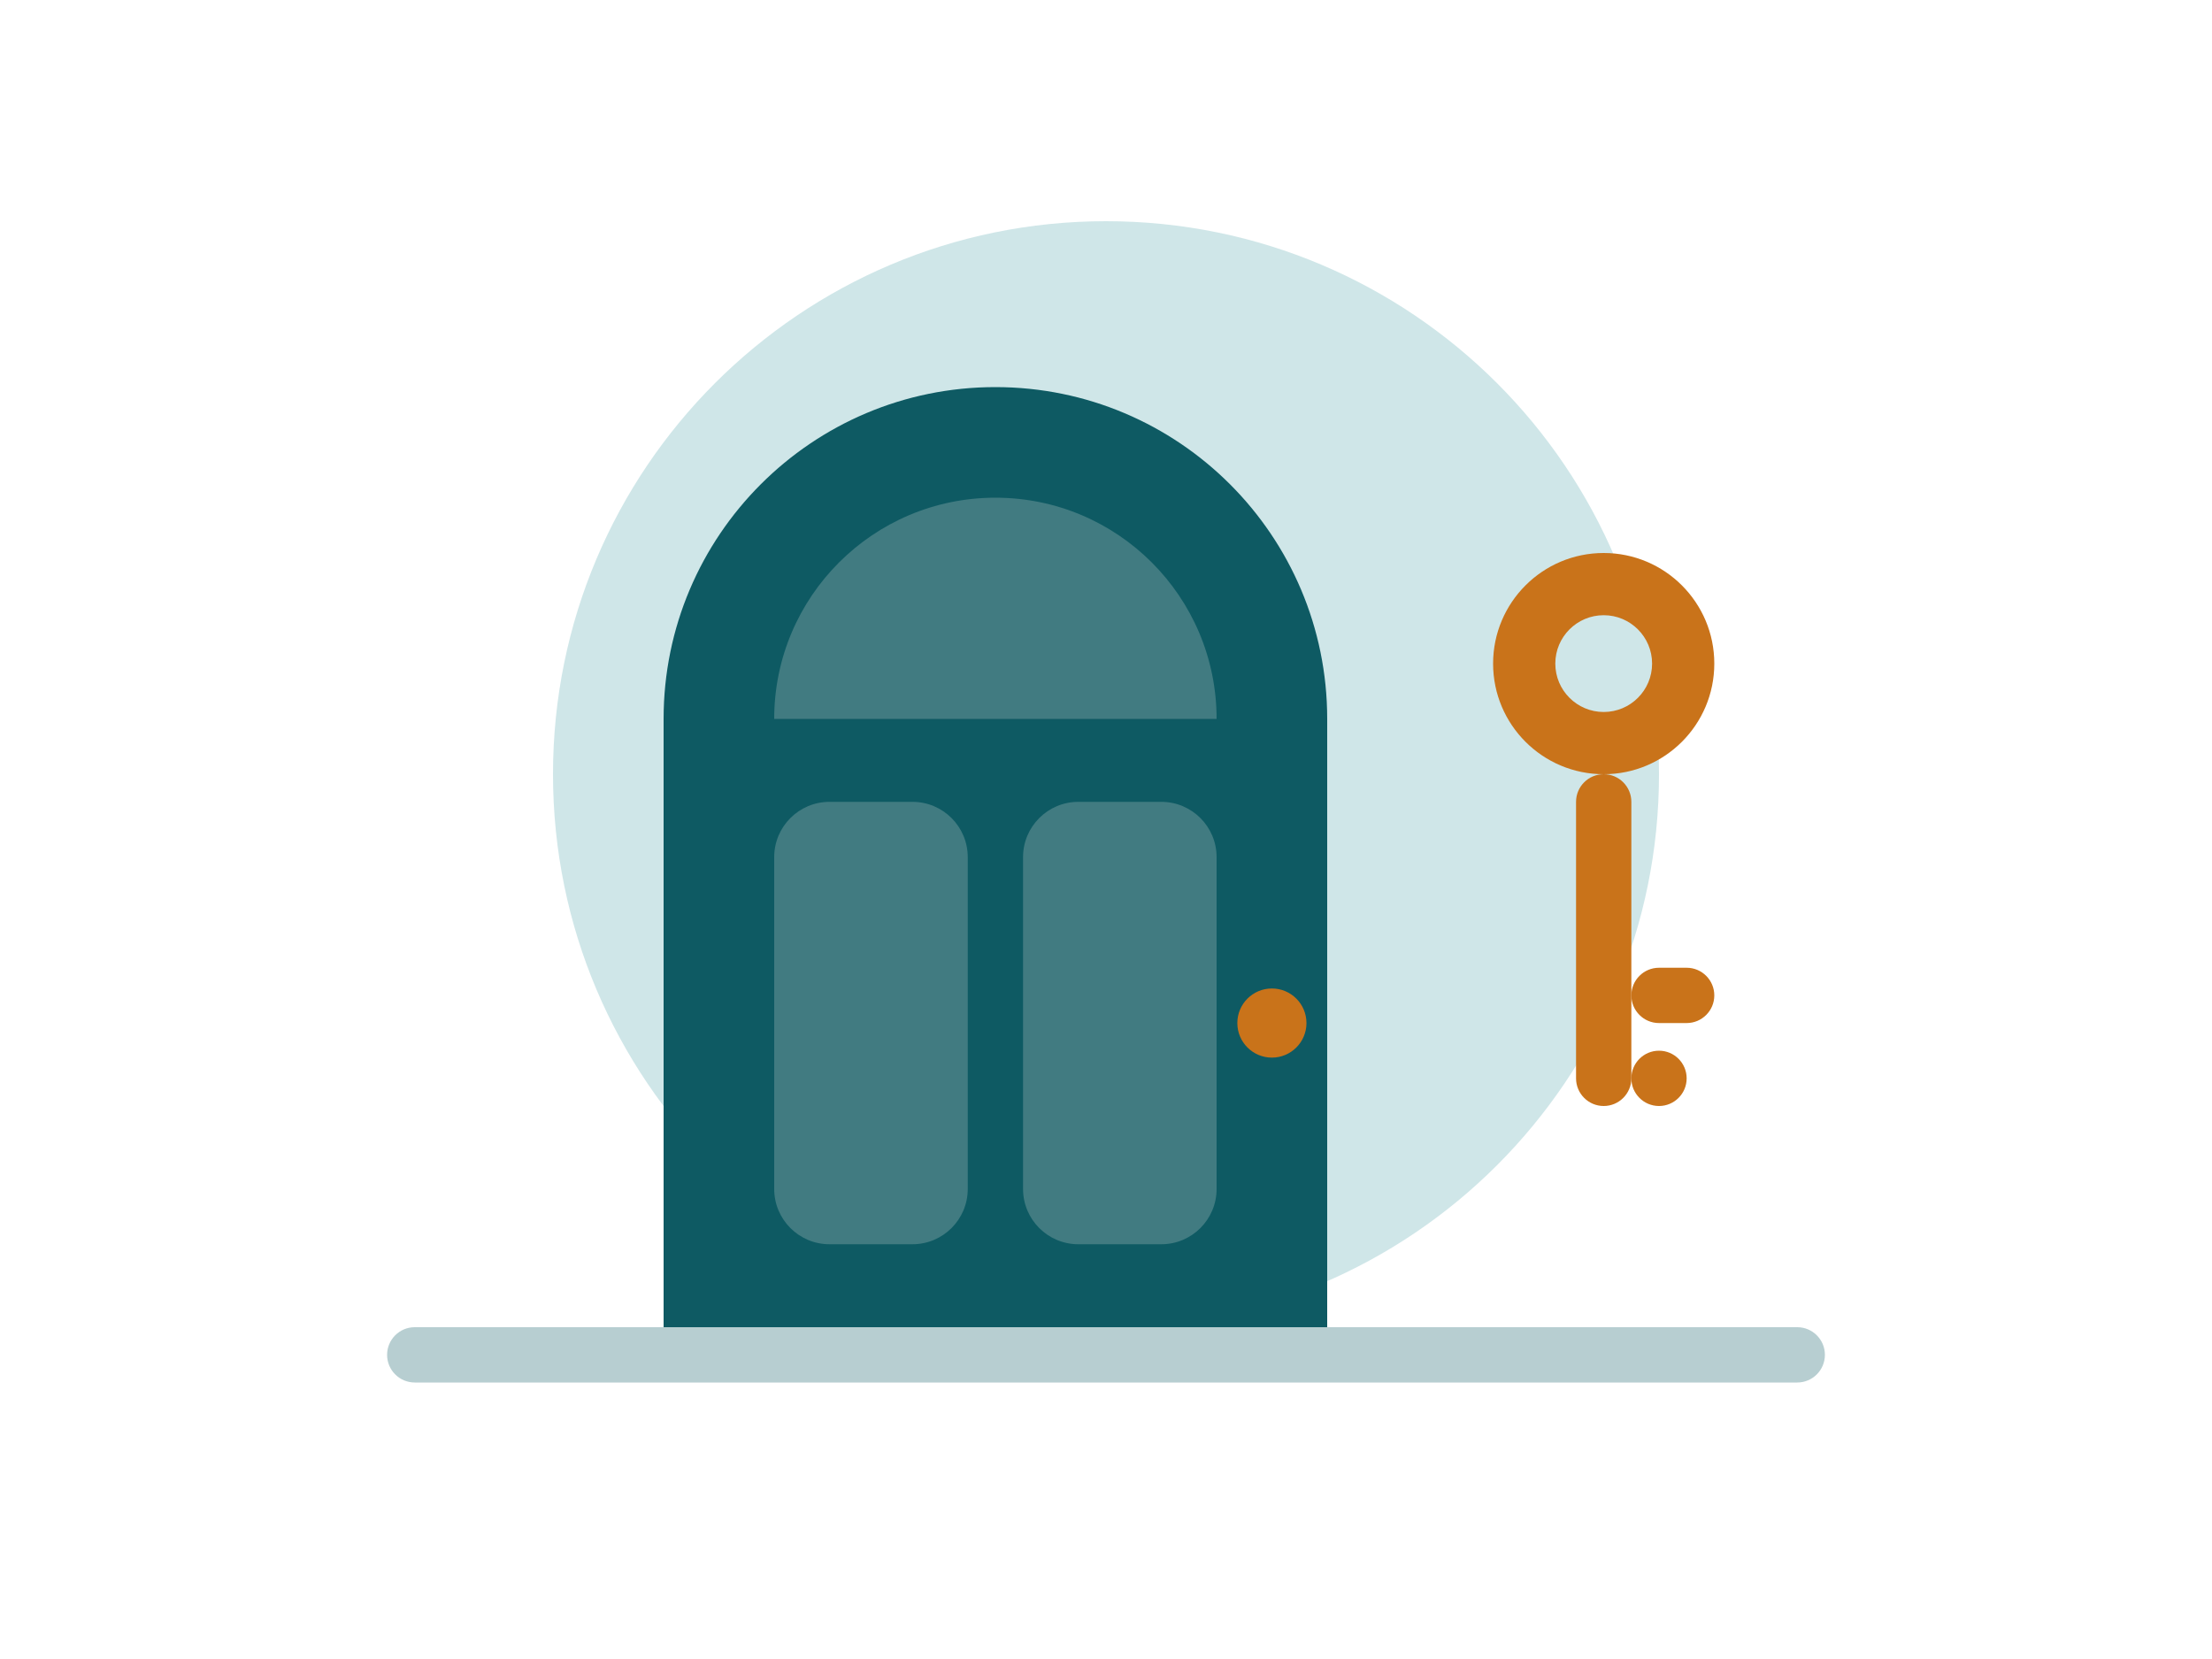
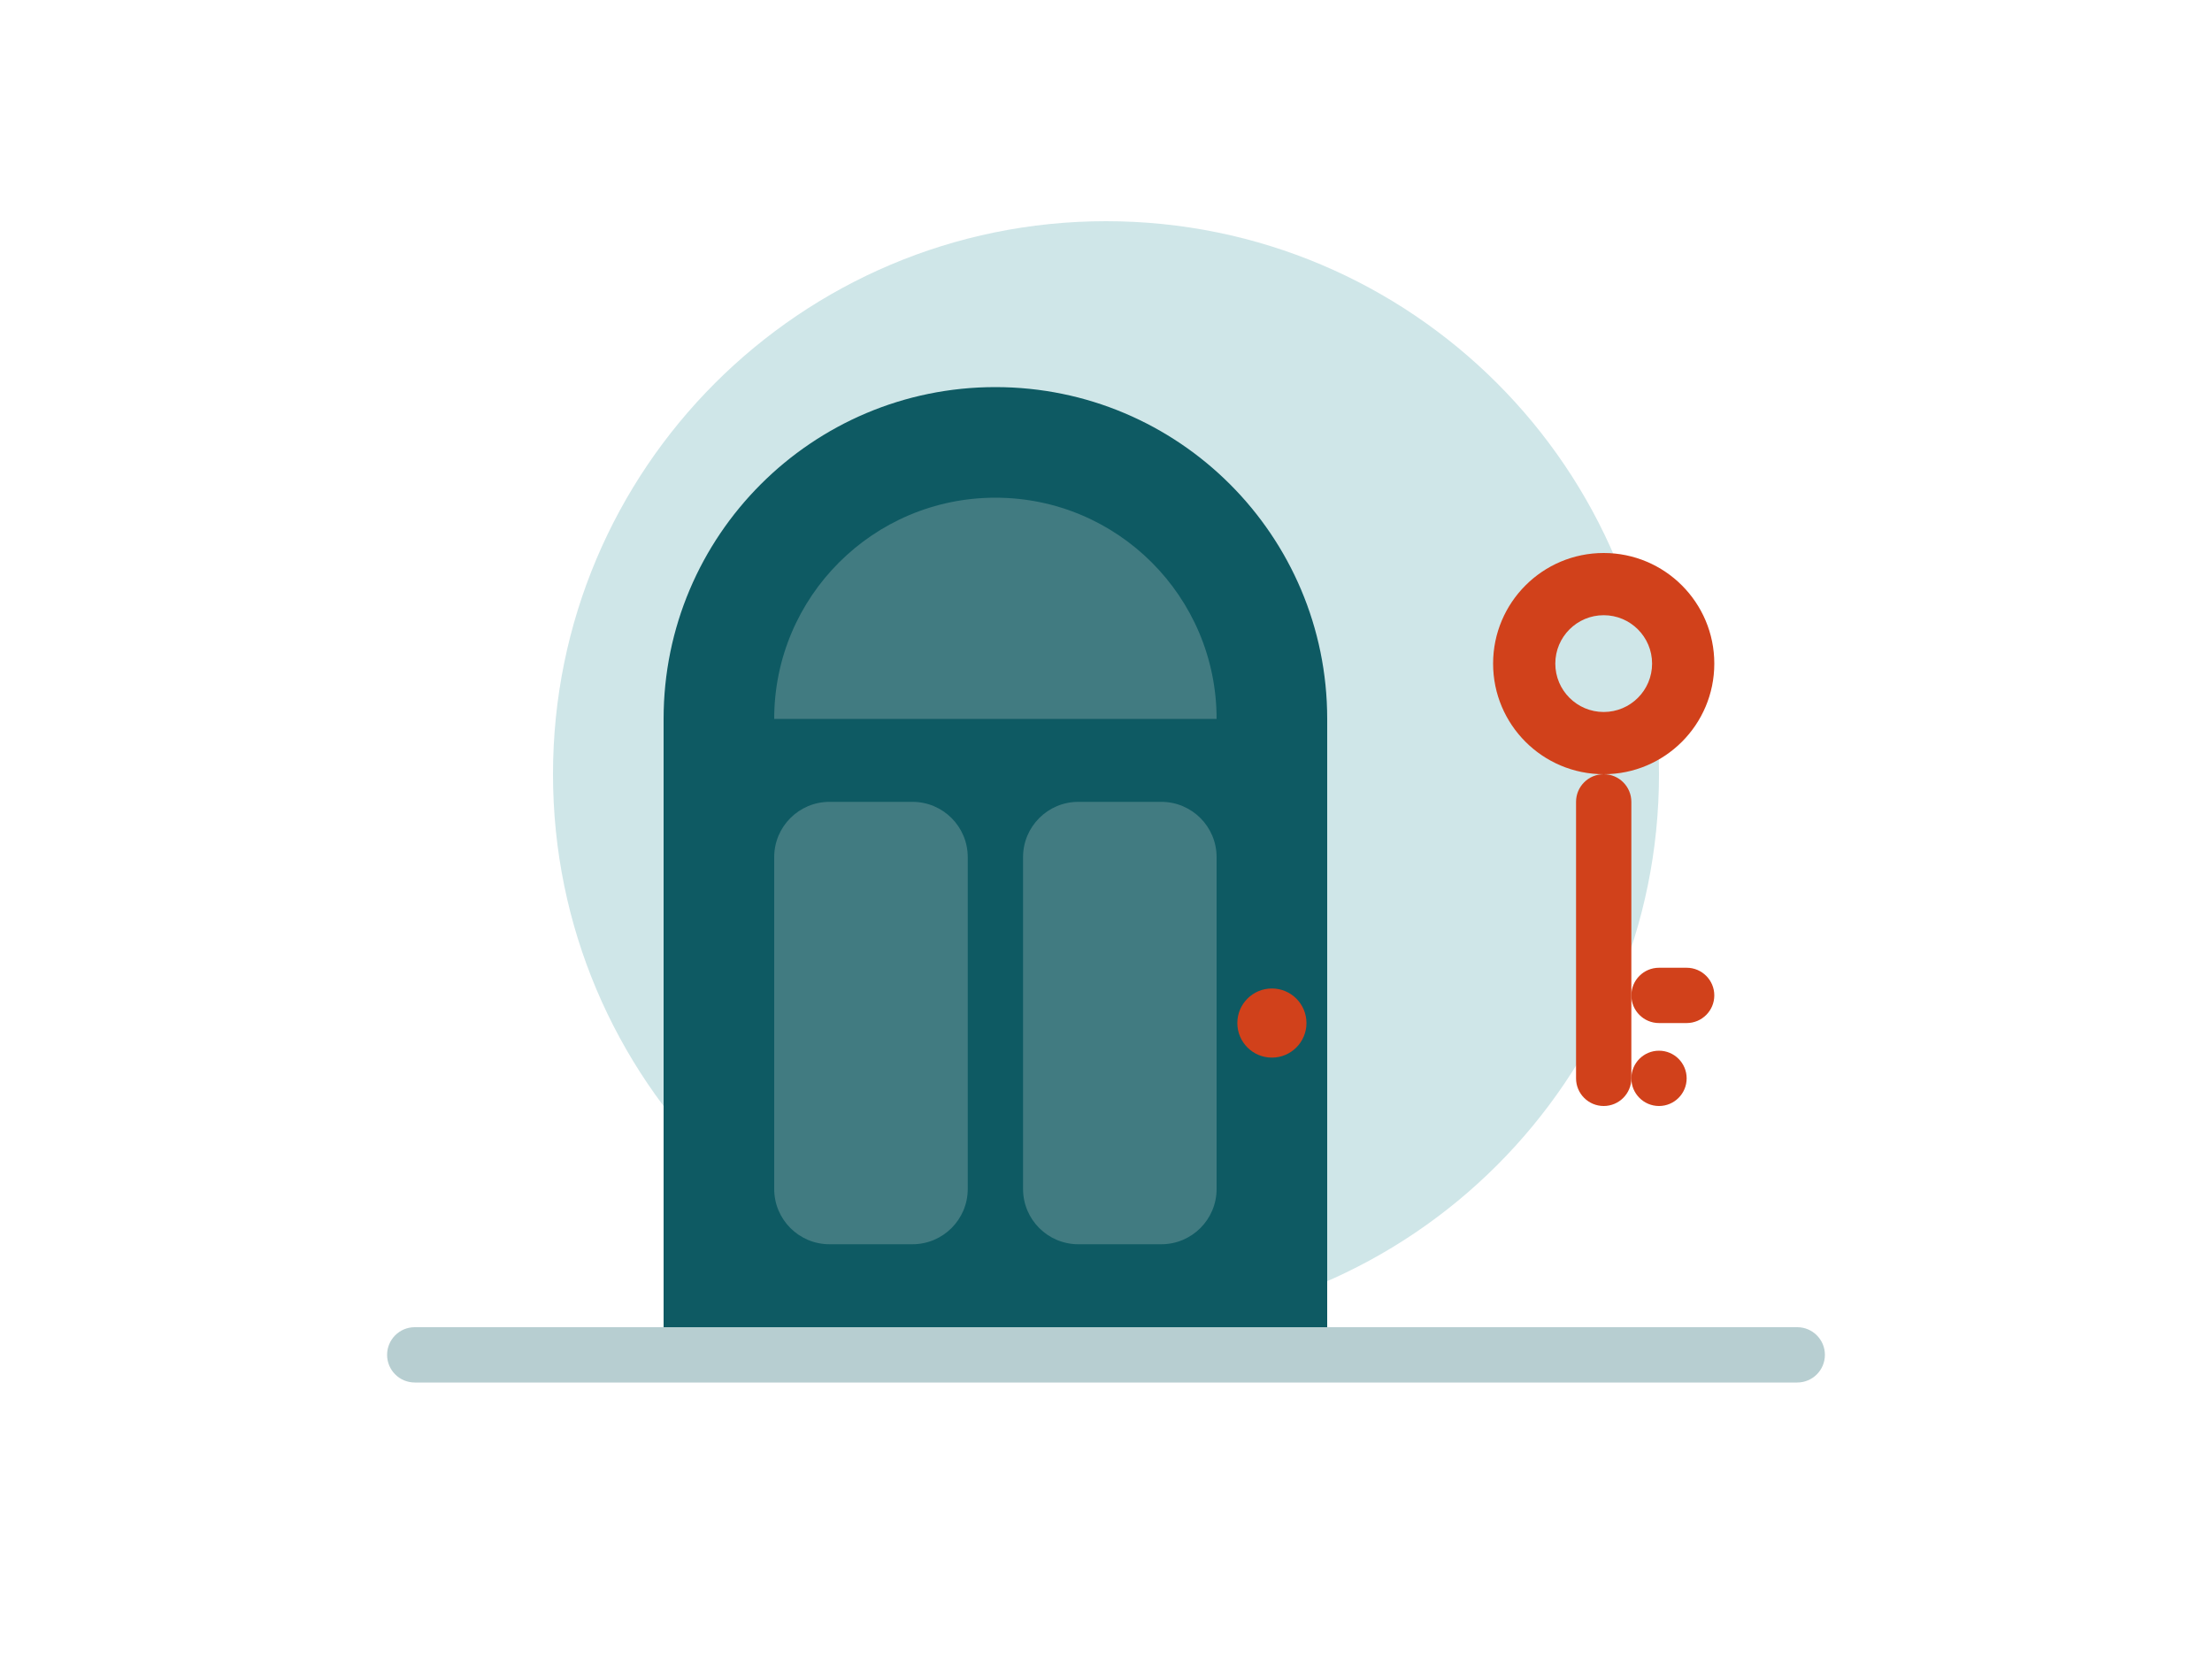
<svg xmlns="http://www.w3.org/2000/svg" width="320" height="240" viewBox="0 0 320 240" role="img">
  <circle cx="160" cy="112" r="80" fill="#CFE6E8" />
  <rect x="56" y="192" width="208" height="8" rx="4" fill="#0E5A63" opacity="0.3" />
  <path d="M144 56H144A48 48 0 0 1 192 104V192H96V104A48 48 0 0 1 144 56Z" fill="#0E5A63" />
  <path d="M144 72H144A32 32 0 0 1 176 104V104H112V104A32 32 0 0 1 144 72Z" fill="#F4F1EC" opacity="0.22" />
  <rect x="112" y="116" width="28" height="64" rx="8" fill="#F4F1EC" opacity="0.22" />
  <rect x="148" y="116" width="28" height="64" rx="8" fill="#F4F1EC" opacity="0.22" />
-   <circle cx="184" cy="148" r="5" fill="#C9731A" />
-   <circle cx="232" cy="96" r="16" fill="#C9731A" />
+   <circle cx="184" cy="148" r="5" fill="#D1411B" />
+   <circle cx="232" cy="96" r="16" fill="#D1411B" />
  <circle cx="232" cy="96" r="7" fill="#CFE6E8" />
-   <rect x="228" y="112" width="8" height="48" rx="4" fill="#C9731A" />
-   <rect x="236" y="140" width="12" height="8" rx="4" fill="#C9731A" />
-   <rect x="236" y="152" width="8" height="8" rx="4" fill="#C9731A" />
+   <rect x="228" y="112" width="8" height="48" rx="4" fill="#D1411B" />
+   <rect x="236" y="140" width="12" height="8" rx="4" fill="#D1411B" />
+   <rect x="236" y="152" width="8" height="8" rx="4" fill="#D1411B" />
</svg>
